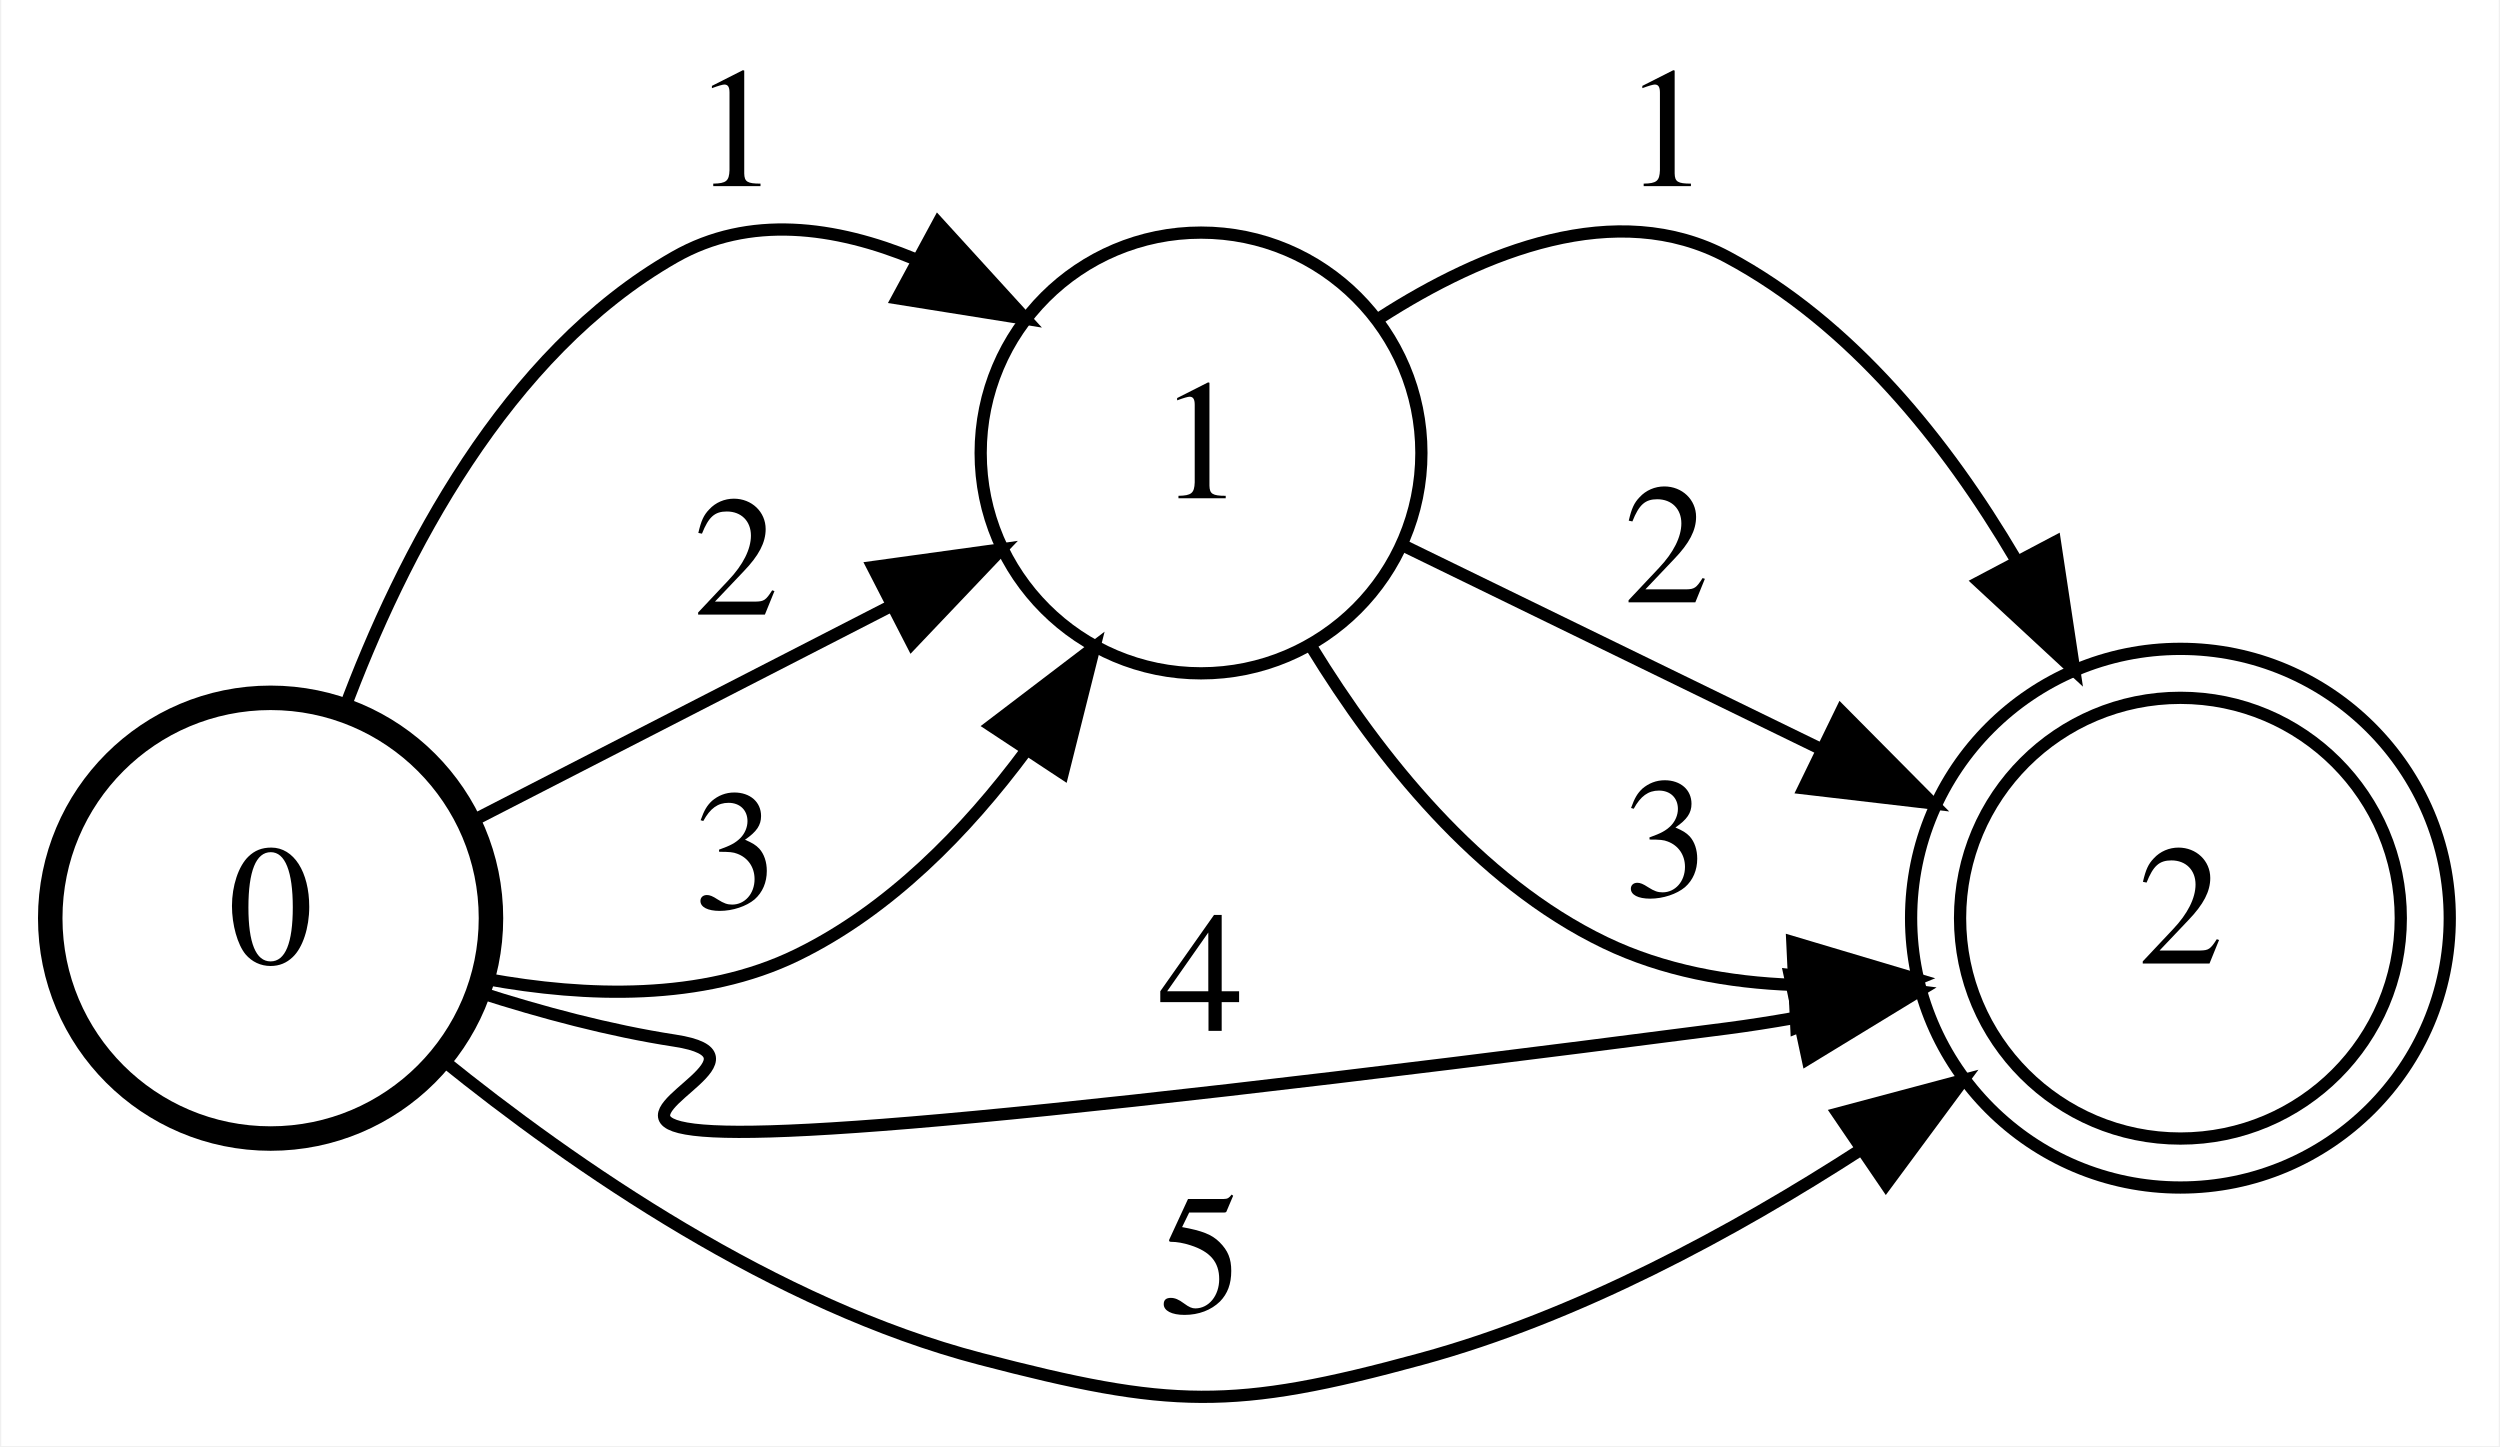
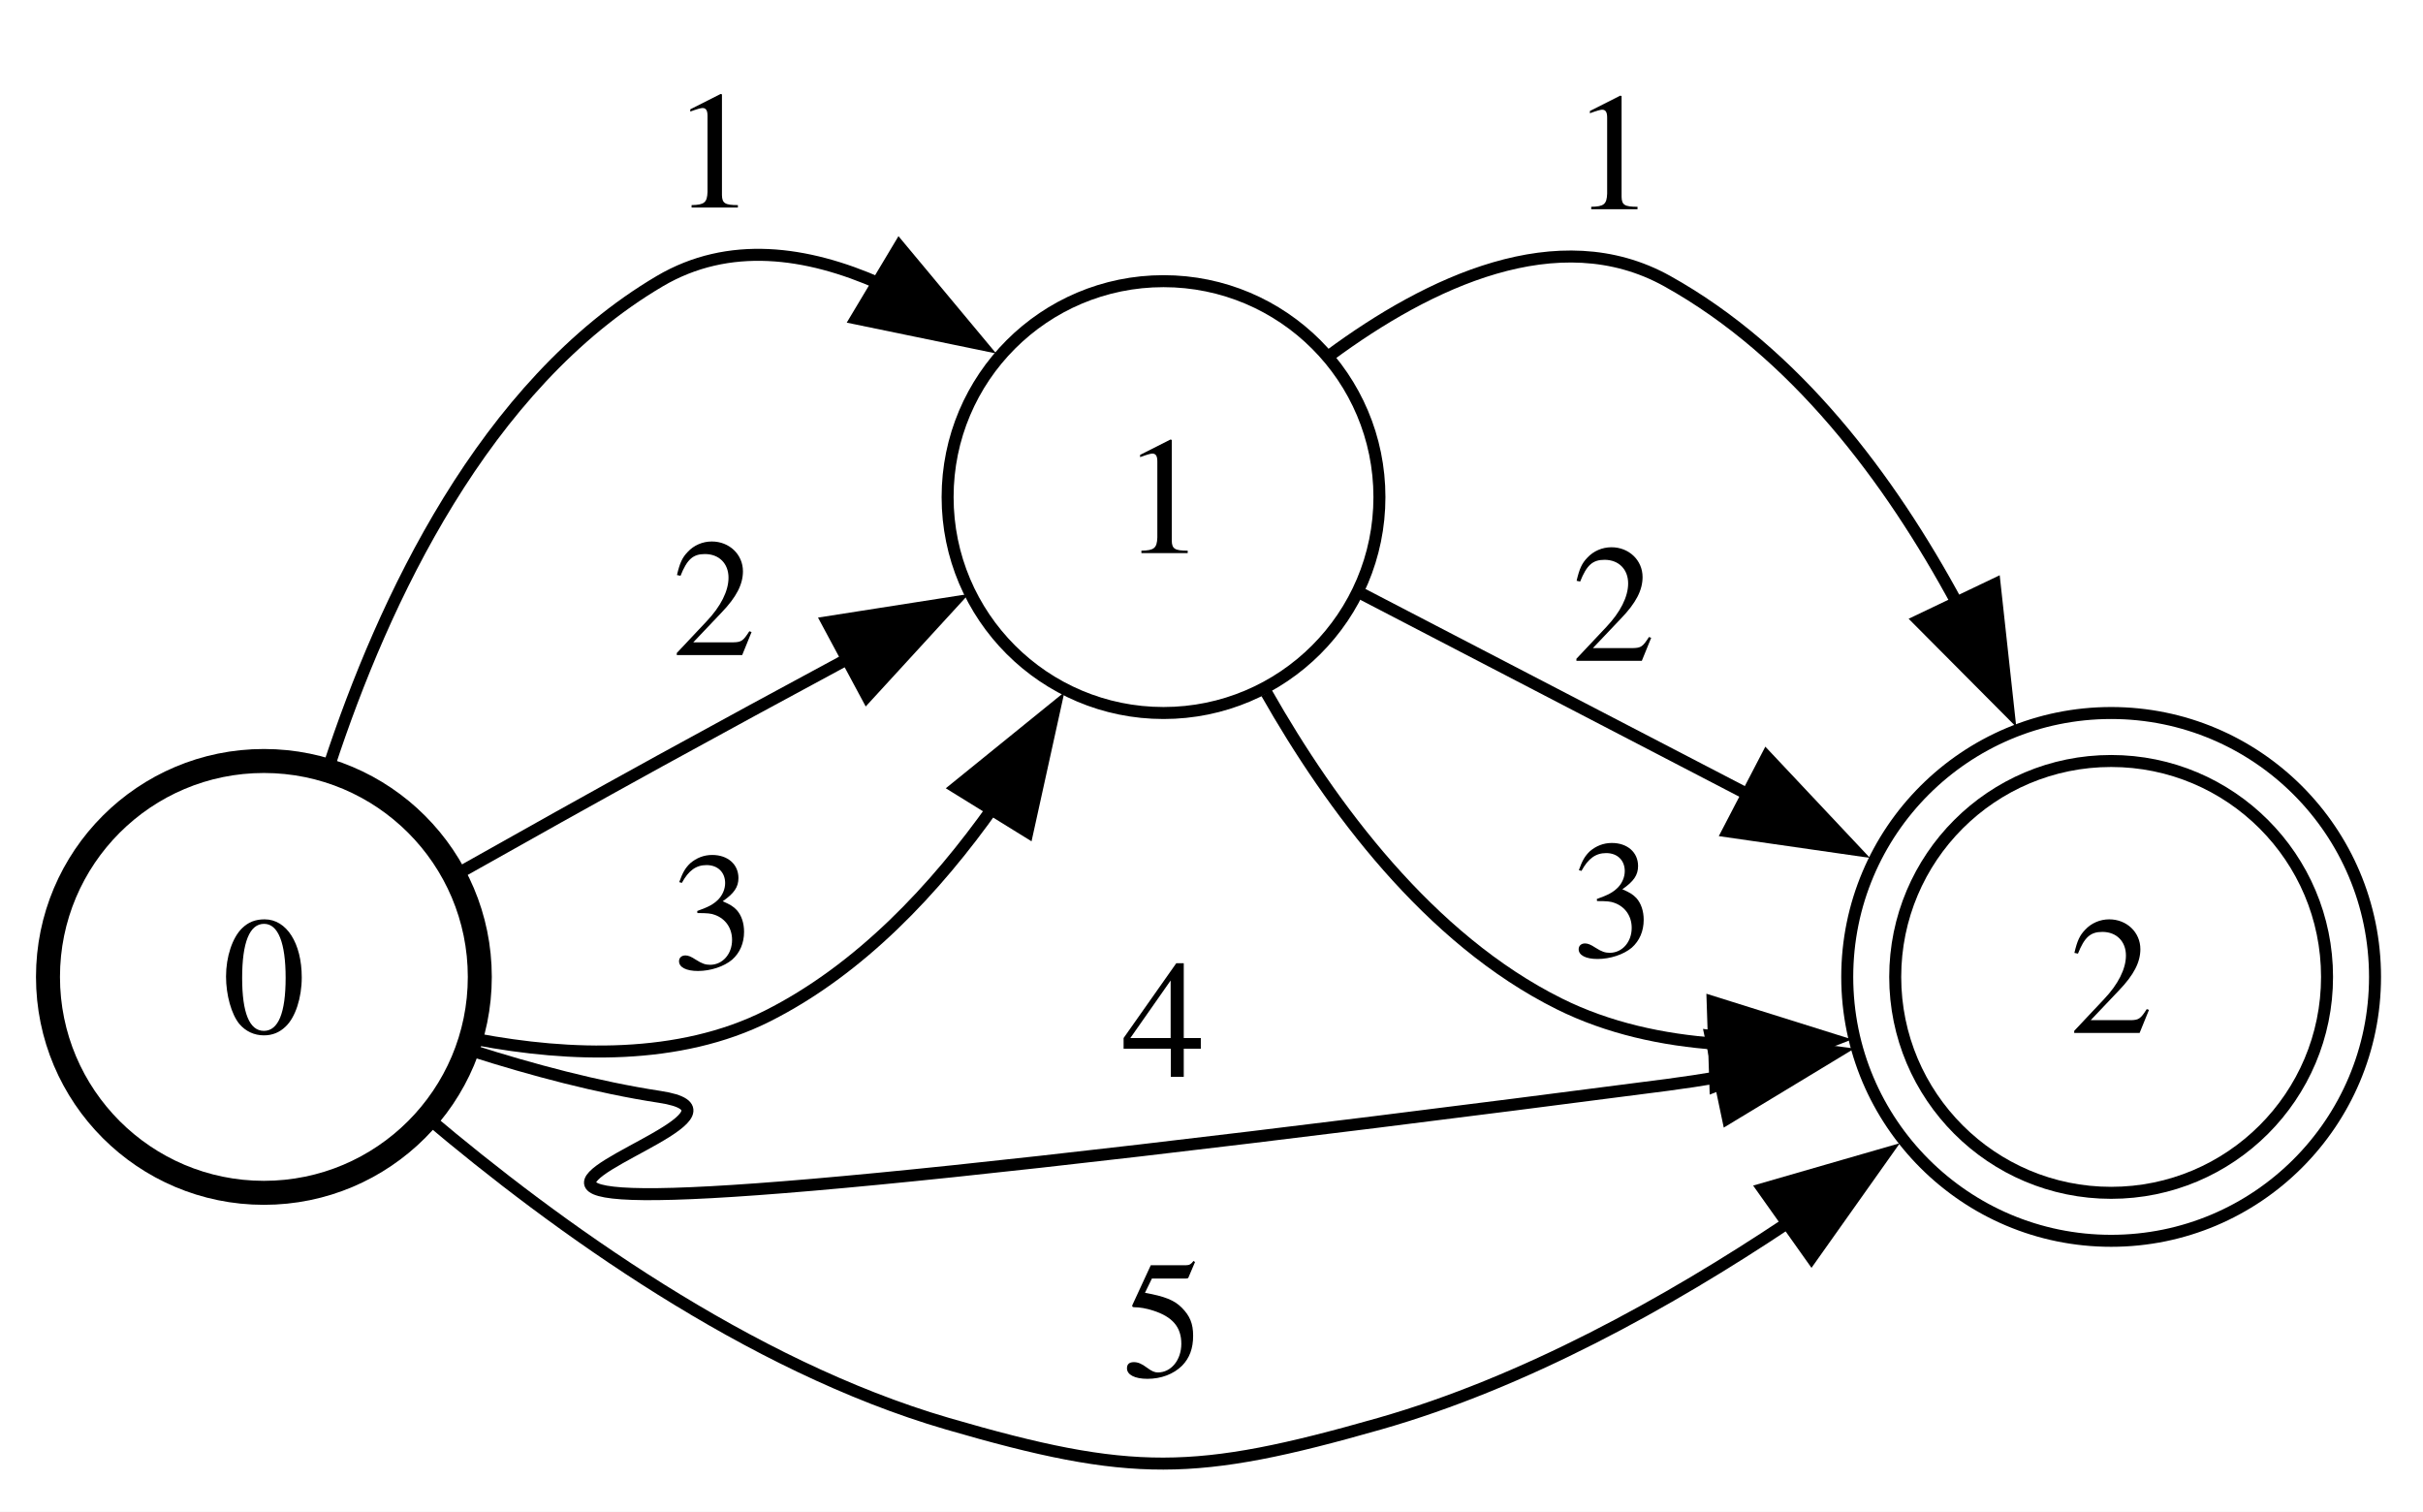
- <svg xmlns="http://www.w3.org/2000/svg" width="204pt" height="118pt" viewBox="0.00 0.00 204.00 118.12">
-   <g id="graph0" class="graph" transform="scale(1 1) rotate(0) translate(4 114.12)">
-     <polygon fill="white" stroke="transparent" points="-4,4 -4,-114.12 200,-114.12 200,4 -4,4" />
+ <svg xmlns="http://www.w3.org/2000/svg" width="202pt" height="126pt" viewBox="0.00 0.00 202.00 126.00">
+   <g id="graph0" class="graph" transform="scale(1 1) rotate(0) translate(4 122.02)">
+     <polygon fill="white" stroke="none" points="-4,4 -4,-122.02 198,-122.02 198,4 -4,4" />
    <g id="node1" class="node">
-       <ellipse fill="none" stroke="black" stroke-width="2" cx="18" cy="-39.12" rx="18" ry="18" />
-       <text text-anchor="middle" x="18" y="-35.42" font-family="Times,serif" font-size="14.00">0</text>
+       <ellipse fill="none" stroke="black" stroke-width="2" cx="18" cy="-40.58" rx="18" ry="18" />
+       <text xml:space="preserve" text-anchor="middle" x="18" y="-35.91" font-family="Times,serif" font-size="14.00">0</text>
    </g>
    <g id="node2" class="node">
-       <ellipse fill="none" stroke="black" cx="94" cy="-77.12" rx="18" ry="18" />
-       <text text-anchor="middle" x="94" y="-73.42" font-family="Times,serif" font-size="14.00">1</text>
+       <ellipse fill="none" stroke="black" cx="93" cy="-80.58" rx="18" ry="18" />
+       <text xml:space="preserve" text-anchor="middle" x="93" y="-75.91" font-family="Times,serif" font-size="14.00">1</text>
    </g>
    <g id="edge1" class="edge">
-       <path fill="none" stroke="black" d="M23.99,-56.1C28.71,-68.78 37.18,-85.24 51,-93.12 57.1,-96.6 64.11,-95.65 70.63,-92.96" />
-       <polygon fill="black" stroke="black" points="72.53,-95.91 79.67,-88.08 69.2,-89.75 72.53,-95.91" />
-       <text text-anchor="middle" x="56" y="-98.92" font-family="Times,serif" font-size="14.00">1</text>
+       <path fill="none" stroke="black" d="M23.45,-58.22C27.94,-71.89 36.34,-89.93 51,-98.58 56.75,-101.97 63.25,-101.07 69.36,-98.36" />
+       <polygon fill="black" stroke="black" points="70.97,-101.47 77.75,-93.33 67.38,-95.47 70.97,-101.47" />
+       <text xml:space="preserve" text-anchor="middle" x="55.5" y="-104.72" font-family="Times,serif" font-size="14.00">1</text>
    </g>
    <g id="edge2" class="edge">
-       <path fill="none" stroke="black" d="M34.33,-46.99C44.25,-52.09 57.39,-58.83 68.71,-64.64" />
-       <polygon fill="black" stroke="black" points="67.19,-67.8 77.69,-69.25 70.39,-61.57 67.19,-67.8" />
-       <text text-anchor="middle" x="56" y="-63.92" font-family="Times,serif" font-size="14.00">2</text>
+       <path fill="none" stroke="black" d="M34.27,-49.25C39.55,-52.23 45.53,-55.57 51,-58.58 56.04,-61.35 61.46,-64.29 66.64,-67.08" />
+       <polygon fill="black" stroke="black" points="64.97,-70.15 75.44,-71.79 68.28,-63.98 64.97,-70.15" />
+       <text xml:space="preserve" text-anchor="middle" x="55.5" y="-67.41" font-family="Times,serif" font-size="14.00">2</text>
    </g>
    <g id="edge3" class="edge">
-       <path fill="none" stroke="black" d="M35.7,-34.14C43.72,-32.68 53.25,-32.33 61,-36.12 68.53,-39.79 74.81,-46.19 79.75,-52.86" />
-       <polygon fill="black" stroke="black" points="76.86,-54.84 85.29,-61.26 82.71,-50.98 76.86,-54.84" />
-       <text text-anchor="middle" x="56" y="-39.92" font-family="Times,serif" font-size="14.00">3</text>
+       <path fill="none" stroke="black" d="M35.74,-35.38C43.49,-33.92 52.6,-33.6 60,-37.33 67.68,-41.2 73.98,-47.89 78.9,-54.86" />
+       <polygon fill="black" stroke="black" points="75.71,-56.36 83.94,-63.03 81.66,-52.68 75.71,-56.36" />
+       <text xml:space="preserve" text-anchor="middle" x="55.5" y="-41.28" font-family="Times,serif" font-size="14.00">3</text>
    </g>
    <g id="node3" class="node">
-       <ellipse fill="none" stroke="black" cx="174" cy="-39.12" rx="18" ry="18" />
-       <ellipse fill="none" stroke="black" cx="174" cy="-39.12" rx="22" ry="22" />
-       <text text-anchor="middle" x="174" y="-35.42" font-family="Times,serif" font-size="14.00">2</text>
+       <ellipse fill="none" stroke="black" cx="172" cy="-40.58" rx="18" ry="18" />
+       <ellipse fill="none" stroke="black" cx="172" cy="-40.58" rx="22" ry="22" />
+       <text xml:space="preserve" text-anchor="middle" x="172" y="-35.91" font-family="Times,serif" font-size="14.00">2</text>
    </g>
    <g id="edge4" class="edge">
-       <path fill="none" stroke="black" d="M35.05,-33.06C40.08,-31.44 45.71,-29.93 51,-29.12 66.91,-26.69 5.57,-13.06 137,-30.12 138.76,-30.35 140.55,-30.63 142.36,-30.95" />
-       <polygon fill="black" stroke="black" points="142.09,-34.47 152.6,-33.15 143.55,-27.63 142.09,-34.47" />
-       <text text-anchor="middle" x="94" y="-29.92" font-family="Times,serif" font-size="14.00">4</text>
+       <path fill="none" stroke="black" d="M35.38,-34.42C40.33,-32.84 45.82,-31.37 51,-30.58 66.7,-28.19 -8.03,-13 135,-31.58 136.44,-31.77 137.9,-31.99 139.37,-32.24" />
+       <polygon fill="black" stroke="black" points="138.61,-35.66 149.12,-34.3 140.05,-28.81 138.61,-35.66" />
+       <text xml:space="preserve" text-anchor="middle" x="93" y="-32.25" font-family="Times,serif" font-size="14.00">4</text>
    </g>
    <g id="edge5" class="edge">
-       <path fill="none" stroke="black" d="M31.93,-27.64C42.81,-18.84 59.24,-7.49 76,-3.12 91.48,0.92 96.57,1.1 112,-3.12 124.7,-6.58 137.44,-13.45 147.97,-20.26" />
-       <polygon fill="black" stroke="black" points="146.01,-23.16 156.25,-25.89 149.95,-17.37 146.01,-23.16" />
-       <text text-anchor="middle" x="94" y="-6.92" font-family="Times,serif" font-size="14.00">5</text>
+       <path fill="none" stroke="black" d="M31.63,-28.86C42.28,-19.85 58.41,-8.16 75,-3.33 90.36,1.14 95.61,1.06 111,-3.33 123.03,-6.76 134.99,-13.37 145.04,-20.08" />
+       <polygon fill="black" stroke="black" points="142.97,-22.9 153.15,-25.84 147.02,-17.19 142.97,-22.9" />
+       <text xml:space="preserve" text-anchor="middle" x="93" y="-7.28" font-family="Times,serif" font-size="14.00">5</text>
    </g>
    <g id="edge6" class="edge">
-       <path fill="none" stroke="black" d="M108.62,-88.16C117.04,-93.57 127.92,-97.98 137,-93.12 147.09,-87.72 154.84,-78.11 160.52,-68.47" />
-       <polygon fill="black" stroke="black" points="163.75,-69.84 165.33,-59.37 157.56,-66.57 163.75,-69.84" />
-       <text text-anchor="middle" x="132" y="-98.92" font-family="Times,serif" font-size="14.00">1</text>
+       <path fill="none" stroke="black" d="M106.86,-92.4C115.09,-98.48 125.9,-103.65 135,-98.58 145.64,-92.66 153.54,-82.15 159.18,-71.69" />
+       <polygon fill="black" stroke="black" points="162.29,-73.31 163.44,-62.78 155.97,-70.29 162.29,-73.31" />
+       <text xml:space="preserve" text-anchor="middle" x="130.5" y="-104.58" font-family="Times,serif" font-size="14.00">1</text>
    </g>
    <g id="edge7" class="edge">
-       <path fill="none" stroke="black" d="M110.41,-69.61C120.12,-64.88 132.96,-58.62 144.48,-53.01" />
-       <polygon fill="black" stroke="black" points="146.29,-56.02 153.75,-48.5 143.23,-49.73 146.29,-56.02" />
-       <text text-anchor="middle" x="132" y="-64.92" font-family="Times,serif" font-size="14.00">2</text>
+       <path fill="none" stroke="black" d="M109.58,-72.49C118.84,-67.68 130.88,-61.42 141.84,-55.73" />
+       <polygon fill="black" stroke="black" points="143.29,-58.92 150.55,-51.2 140.06,-52.71 143.29,-58.92" />
+       <text xml:space="preserve" text-anchor="middle" x="130.5" y="-66.93" font-family="Times,serif" font-size="14.00">2</text>
    </g>
    <g id="edge8" class="edge">
-       <path fill="none" stroke="black" d="M103.05,-61.23C108.49,-52.36 116.58,-42.13 127,-37.12 131.74,-34.84 137.09,-33.86 142.41,-33.67" />
-       <polygon fill="black" stroke="black" points="142.3,-37.17 152.46,-34.14 142.63,-30.18 142.3,-37.17" />
-       <text text-anchor="middle" x="132" y="-40.92" font-family="Times,serif" font-size="14.00">3</text>
+       <path fill="none" stroke="black" d="M101.59,-64.25C106.96,-54.8 115.12,-43.74 126,-38.33 130.06,-36.31 134.59,-35.32 139.17,-35" />
+       <polygon fill="black" stroke="black" points="138.78,-38.49 148.89,-35.32 139.01,-31.49 138.78,-38.49" />
+       <text xml:space="preserve" text-anchor="middle" x="130.5" y="-42.28" font-family="Times,serif" font-size="14.00">3</text>
    </g>
  </g>
</svg>
